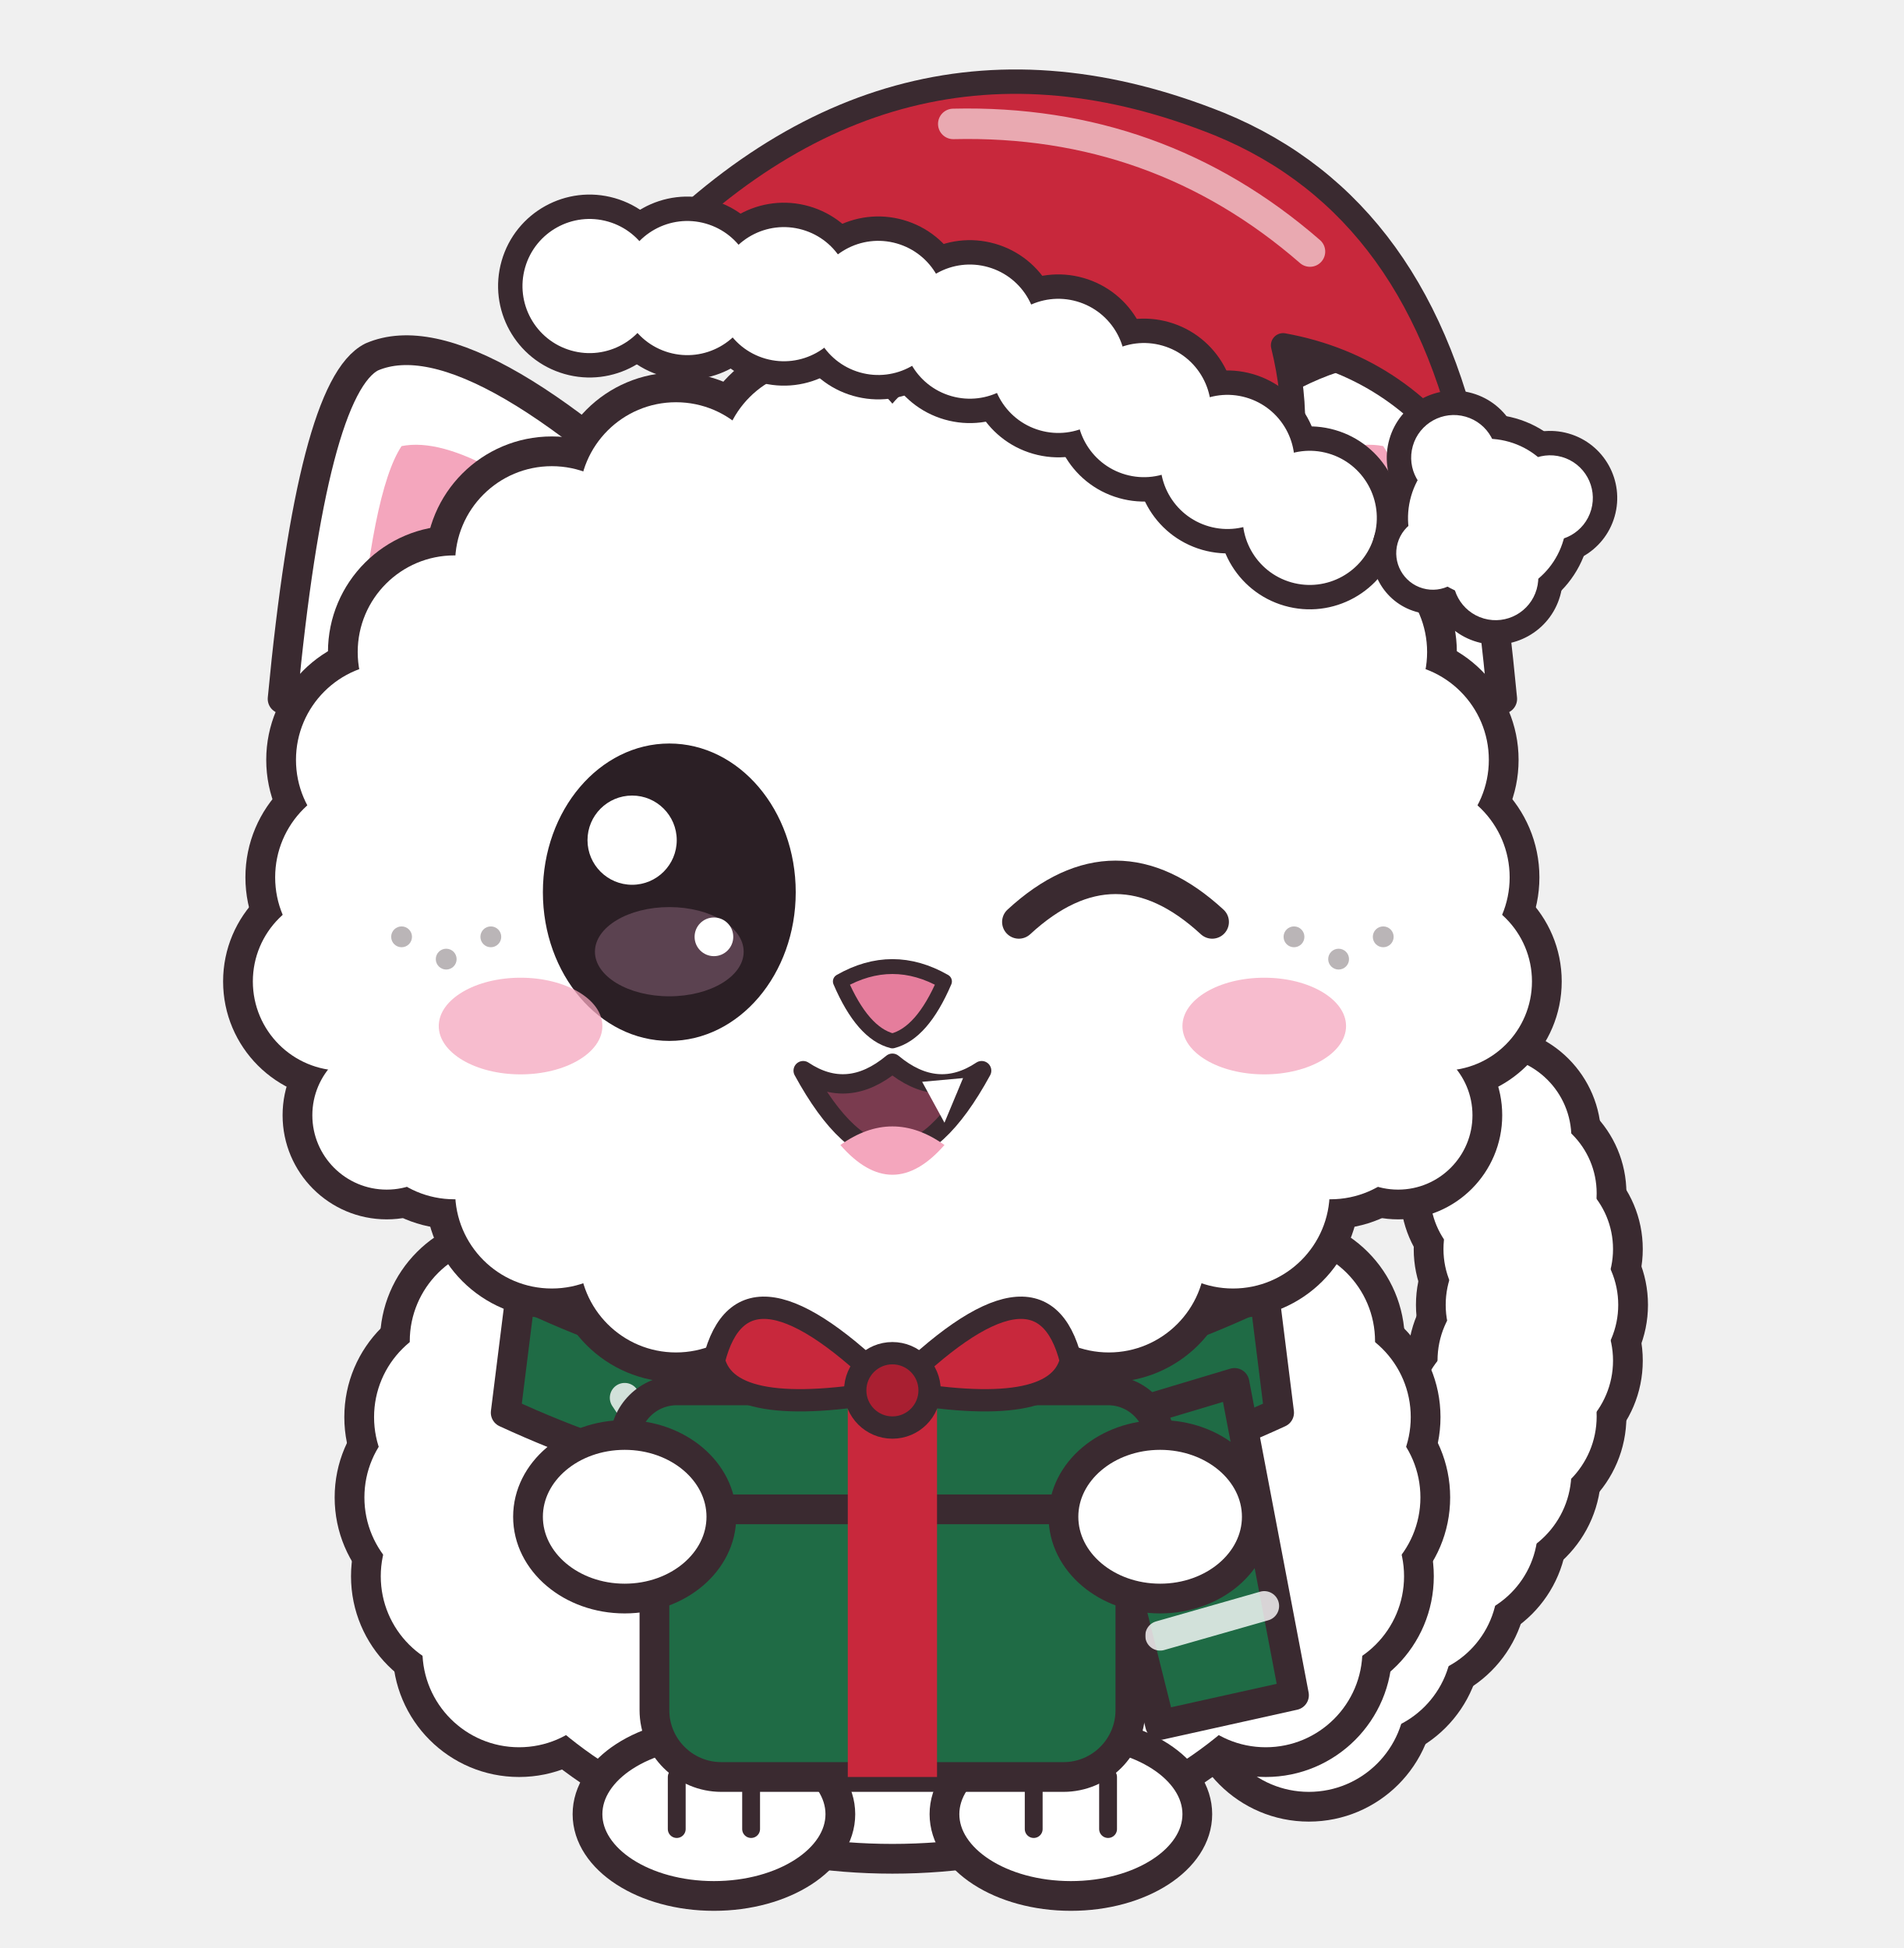
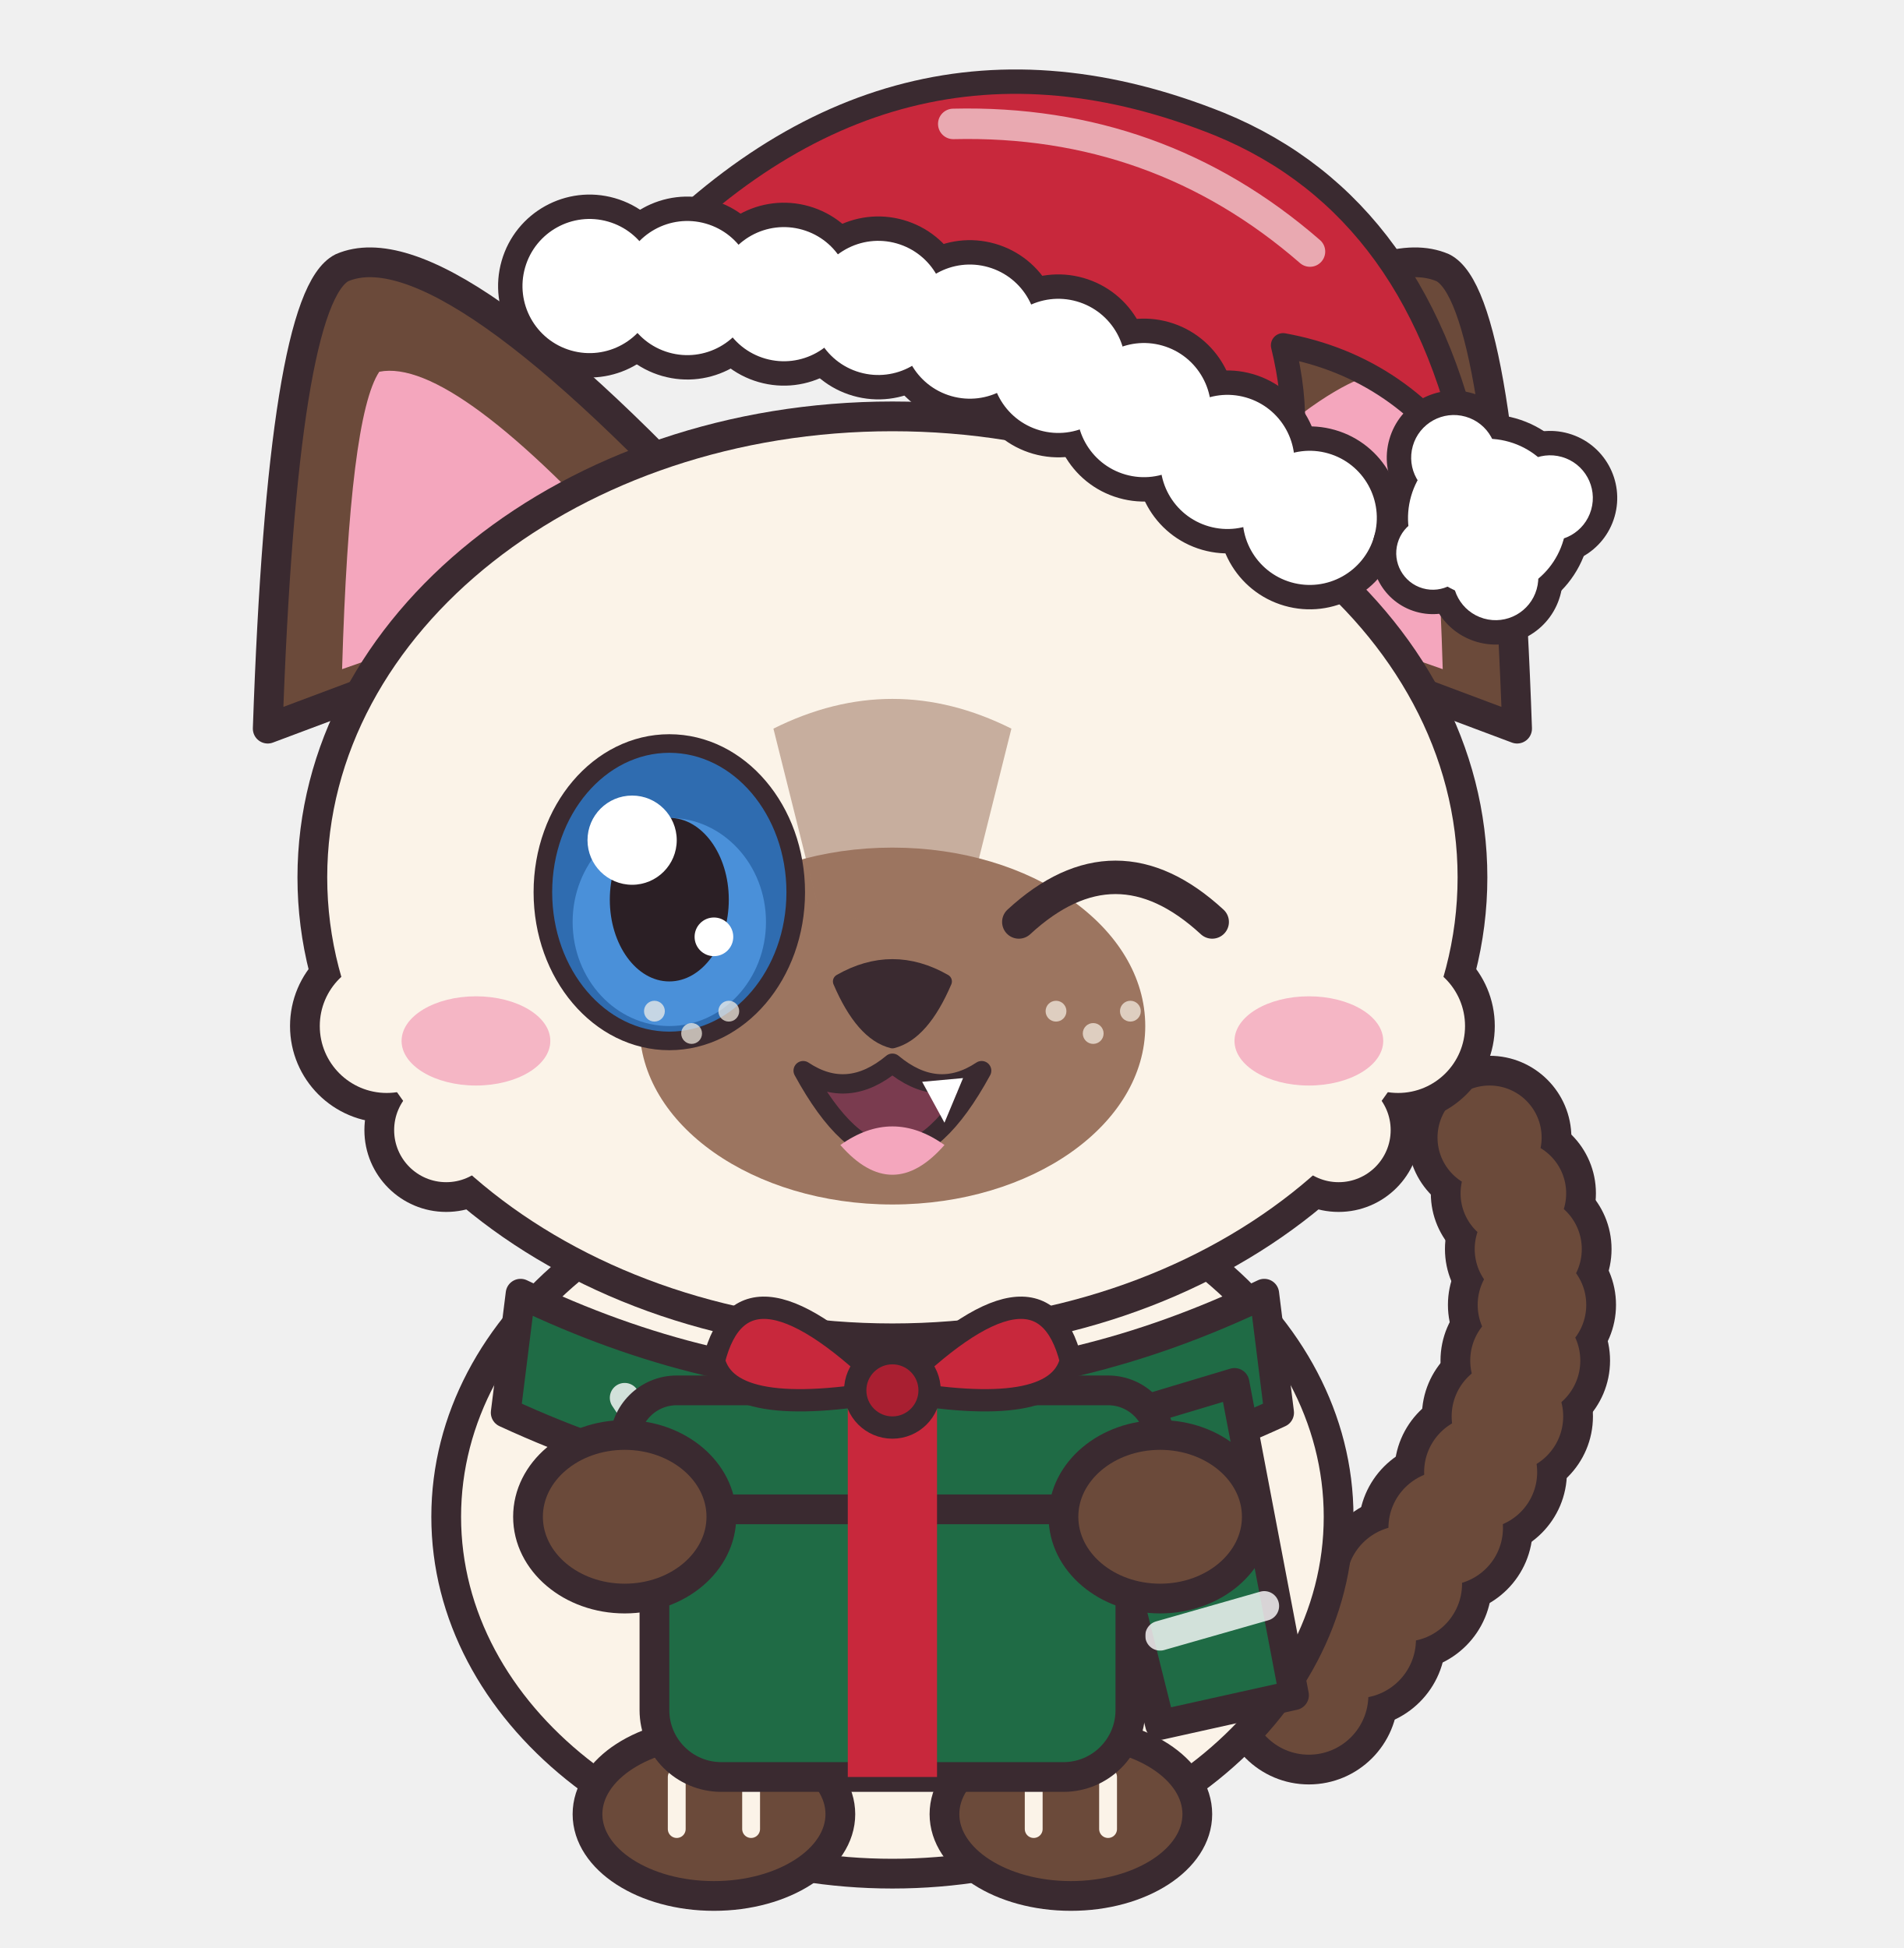
- <svg xmlns="http://www.w3.org/2000/svg" viewBox="0 -14 256 262" width="256" height="262" role="img" aria-label="Flocke, a white Persian cat">
-   <circle cx="176.0" cy="214.0" r="17.0" fill="#3A2A30" />
-   <circle cx="182.5" cy="206.5" r="16.8" fill="#3A2A30" />
-   <circle cx="188.8" cy="199.0" r="16.6" fill="#3A2A30" />
-   <circle cx="194.4" cy="191.5" r="16.4" fill="#3A2A30" />
-   <circle cx="199.1" cy="184.0" r="16.2" fill="#3A2A30" />
-   <circle cx="202.7" cy="176.5" r="16.0" fill="#3A2A30" />
-   <circle cx="205.1" cy="169.0" r="15.8" fill="#3A2A30" />
-   <circle cx="206.0" cy="161.5" r="15.6" fill="#3A2A30" />
-   <circle cx="205.5" cy="154.0" r="15.4" fill="#3A2A30" />
-   <circle cx="203.5" cy="146.5" r="15.2" fill="#3A2A30" />
-   <circle cx="200.3" cy="139.0" r="15.0" fill="#3A2A30" />
-   <circle cx="176.0" cy="214.0" r="13.0" fill="#FFFFFF" />
-   <circle cx="182.5" cy="206.5" r="12.8" fill="#FFFFFF" />
-   <circle cx="188.8" cy="199.0" r="12.6" fill="#FFFFFF" />
-   <circle cx="194.4" cy="191.5" r="12.4" fill="#FFFFFF" />
-   <circle cx="199.1" cy="184.0" r="12.2" fill="#FFFFFF" />
-   <circle cx="202.7" cy="176.5" r="12.0" fill="#FFFFFF" />
-   <circle cx="205.1" cy="169.0" r="11.8" fill="#FFFFFF" />
-   <circle cx="206.0" cy="161.5" r="11.6" fill="#FFFFFF" />
-   <circle cx="205.5" cy="154.0" r="11.4" fill="#FFFFFF" />
-   <circle cx="203.5" cy="146.5" r="11.2" fill="#FFFFFF" />
-   <circle cx="200.3" cy="139.0" r="11.0" fill="#FFFFFF" />
-   <ellipse cx="120.0" cy="188.0" rx="64.0" ry="50.0" fill="#3A2A30" />
-   <circle cx="69.8" cy="208.0" r="17.0" fill="#3A2A30" />
-   <circle cx="64.2" cy="198.0" r="17.0" fill="#3A2A30" />
-   <circle cx="62.0" cy="187.4" r="17.0" fill="#3A2A30" />
-   <circle cx="63.3" cy="176.6" r="17.0" fill="#3A2A30" />
-   <circle cx="68.1" cy="166.4" r="17.0" fill="#3A2A30" />
-   <circle cx="76.0" cy="157.4" r="17.0" fill="#3A2A30" />
-   <circle cx="86.5" cy="150.1" r="17.0" fill="#3A2A30" />
-   <circle cx="99.0" cy="145.0" r="17.0" fill="#3A2A30" />
-   <circle cx="112.9" cy="142.3" r="17.0" fill="#3A2A30" />
-   <circle cx="127.1" cy="142.3" r="17.0" fill="#3A2A30" />
-   <circle cx="141.0" cy="145.0" r="17.0" fill="#3A2A30" />
-   <circle cx="153.5" cy="150.1" r="17.0" fill="#3A2A30" />
-   <circle cx="164.0" cy="157.4" r="17.0" fill="#3A2A30" />
-   <circle cx="171.9" cy="166.4" r="17.0" fill="#3A2A30" />
-   <circle cx="176.7" cy="176.6" r="17.0" fill="#3A2A30" />
-   <circle cx="178.0" cy="187.4" r="17.0" fill="#3A2A30" />
-   <circle cx="175.8" cy="198.0" r="17.0" fill="#3A2A30" />
-   <circle cx="170.2" cy="208.0" r="17.0" fill="#3A2A30" />
-   <ellipse cx="120.0" cy="188.0" rx="60.0" ry="46.0" fill="#FFFFFF" />
-   <circle cx="69.8" cy="208.0" r="13.0" fill="#FFFFFF" />
-   <circle cx="64.2" cy="198.0" r="13.0" fill="#FFFFFF" />
-   <circle cx="62.0" cy="187.4" r="13.0" fill="#FFFFFF" />
-   <circle cx="63.3" cy="176.6" r="13.0" fill="#FFFFFF" />
-   <circle cx="68.1" cy="166.4" r="13.0" fill="#FFFFFF" />
-   <circle cx="76.0" cy="157.4" r="13.0" fill="#FFFFFF" />
-   <circle cx="86.5" cy="150.1" r="13.0" fill="#FFFFFF" />
-   <circle cx="99.0" cy="145.0" r="13.0" fill="#FFFFFF" />
-   <circle cx="112.9" cy="142.3" r="13.0" fill="#FFFFFF" />
-   <circle cx="127.1" cy="142.3" r="13.0" fill="#FFFFFF" />
-   <circle cx="141.0" cy="145.0" r="13.0" fill="#FFFFFF" />
-   <circle cx="153.5" cy="150.1" r="13.0" fill="#FFFFFF" />
-   <circle cx="164.0" cy="157.4" r="13.0" fill="#FFFFFF" />
-   <circle cx="171.9" cy="166.4" r="13.0" fill="#FFFFFF" />
-   <circle cx="176.7" cy="176.6" r="13.0" fill="#FFFFFF" />
-   <circle cx="178.0" cy="187.4" r="13.0" fill="#FFFFFF" />
-   <circle cx="175.8" cy="198.0" r="13.0" fill="#FFFFFF" />
-   <circle cx="170.2" cy="208.0" r="13.0" fill="#FFFFFF" />
-   <ellipse cx="120" cy="200" rx="34" ry="24" fill="#F3E9EE" />
+ <svg xmlns="http://www.w3.org/2000/svg" viewBox="0 -14 256 262" width="256" height="262" role="img" aria-label="Flocke, a Siamese cat">
+   <circle cx="176.0" cy="214.0" r="12.0" fill="#3A2A30" />
+   <circle cx="182.5" cy="206.5" r="11.9" fill="#3A2A30" />
+   <circle cx="188.8" cy="199.0" r="11.8" fill="#3A2A30" />
+   <circle cx="194.4" cy="191.5" r="11.7" fill="#3A2A30" />
+   <circle cx="199.1" cy="184.0" r="11.6" fill="#3A2A30" />
+   <circle cx="202.7" cy="176.5" r="11.5" fill="#3A2A30" />
+   <circle cx="205.1" cy="169.0" r="11.4" fill="#3A2A30" />
+   <circle cx="206.0" cy="161.5" r="11.3" fill="#3A2A30" />
+   <circle cx="205.5" cy="154.0" r="11.2" fill="#3A2A30" />
+   <circle cx="203.5" cy="146.5" r="11.1" fill="#3A2A30" />
+   <circle cx="200.3" cy="139.0" r="11.0" fill="#3A2A30" />
+   <circle cx="176.0" cy="214.0" r="8.0" fill="#6B4A3A" />
+   <circle cx="182.5" cy="206.5" r="7.9" fill="#6B4A3A" />
+   <circle cx="188.8" cy="199.0" r="7.8" fill="#6B4A3A" />
+   <circle cx="194.4" cy="191.5" r="7.7" fill="#6B4A3A" />
+   <circle cx="199.1" cy="184.0" r="7.6" fill="#6B4A3A" />
+   <circle cx="202.7" cy="176.5" r="7.5" fill="#6B4A3A" />
+   <circle cx="205.1" cy="169.0" r="7.4" fill="#6B4A3A" />
+   <circle cx="206.0" cy="161.5" r="7.3" fill="#6B4A3A" />
+   <circle cx="205.5" cy="154.0" r="7.2" fill="#6B4A3A" />
+   <circle cx="203.5" cy="146.5" r="7.1" fill="#6B4A3A" />
+   <circle cx="200.3" cy="139.0" r="7.0" fill="#6B4A3A" />
+   <ellipse cx="120.0" cy="190.0" rx="62.0" ry="50.0" fill="#3A2A30" />
+   <ellipse cx="120.0" cy="190.0" rx="58.0" ry="46.0" fill="#FBF3E8" />
+   <ellipse cx="120" cy="200" rx="34" ry="24" fill="#EFE2D2" />
  <path d="M70,160 Q120,184 170,160 L172,176 Q120,200 68,176 Z" fill="#1F6B45" stroke="#3A2A30" stroke-width="4.0" stroke-linejoin="round" />
  <path d="M146,178 L156,218 L174,214 L166,172 Z" fill="#1F6B45" stroke="#3A2A30" stroke-width="4.0" stroke-linejoin="round" />
  <path d="M84,174 l6,9" stroke="#FFFFFF" stroke-width="4" stroke-linecap="round" opacity=".8" />
  <path d="M104,172 l6,9" stroke="#FFFFFF" stroke-width="4" stroke-linecap="round" opacity=".8" />
  <path d="M124,170 l6,9" stroke="#FFFFFF" stroke-width="4" stroke-linecap="round" opacity=".8" />
  <path d="M144,173 l6,9" stroke="#FFFFFF" stroke-width="4" stroke-linecap="round" opacity=".8" />
  <path d="M152,194 l14,-4 M156,206 l14,-4" stroke="#FFFFFF" stroke-width="4" stroke-linecap="round" opacity=".8" />
-   <path d="M98,62 Q64,28 50,34 Q42,38 38,80 Z" fill="#FFFFFF" stroke="#3A2A30" stroke-width="4.0" stroke-linejoin="round" />
-   <path d="M86,64 Q64,44 54,46 Q50,52 48,76 Z" fill="#F4A6BD" />
-   <path d="M142,62 Q176,28 190,34 Q198,38 202,80 Z" fill="#FFFFFF" stroke="#3A2A30" stroke-width="4.0" stroke-linejoin="round" />
-   <path d="M154,64 Q176,44 186,46 Q190,52 192,76 Z" fill="#F4A6BD" />
-   <ellipse cx="120.0" cy="104.0" rx="78.0" ry="62.0" fill="#3A2A30" />
-   <circle cx="190.0" cy="104.0" r="17.0" fill="#3A2A30" />
-   <circle cx="187.2" cy="119.8" r="17.0" fill="#3A2A30" />
-   <circle cx="178.9" cy="134.3" r="17.0" fill="#3A2A30" />
-   <circle cx="165.8" cy="146.3" r="17.0" fill="#3A2A30" />
-   <circle cx="149.1" cy="154.9" r="17.0" fill="#3A2A30" />
-   <circle cx="130.0" cy="159.4" r="17.0" fill="#3A2A30" />
-   <circle cx="110.0" cy="159.4" r="17.0" fill="#3A2A30" />
-   <circle cx="90.9" cy="154.9" r="17.0" fill="#3A2A30" />
-   <circle cx="74.2" cy="146.3" r="17.0" fill="#3A2A30" />
-   <circle cx="61.1" cy="134.3" r="17.0" fill="#3A2A30" />
-   <circle cx="52.8" cy="119.8" r="17.0" fill="#3A2A30" />
-   <circle cx="50.0" cy="104.0" r="17.0" fill="#3A2A30" />
-   <circle cx="52.8" cy="88.2" r="17.0" fill="#3A2A30" />
-   <circle cx="61.1" cy="73.7" r="17.0" fill="#3A2A30" />
-   <circle cx="74.2" cy="61.7" r="17.0" fill="#3A2A30" />
-   <circle cx="90.9" cy="53.1" r="17.0" fill="#3A2A30" />
-   <circle cx="110.0" cy="48.6" r="17.0" fill="#3A2A30" />
-   <circle cx="130.0" cy="48.6" r="17.0" fill="#3A2A30" />
-   <circle cx="149.1" cy="53.1" r="17.0" fill="#3A2A30" />
-   <circle cx="165.8" cy="61.7" r="17.0" fill="#3A2A30" />
-   <circle cx="178.9" cy="73.7" r="17.0" fill="#3A2A30" />
-   <circle cx="187.2" cy="88.2" r="17.0" fill="#3A2A30" />
-   <circle cx="46.0" cy="118.0" r="16.0" fill="#3A2A30" />
-   <circle cx="194.0" cy="118.0" r="16.0" fill="#3A2A30" />
-   <circle cx="52.0" cy="136.0" r="14.0" fill="#3A2A30" />
-   <circle cx="188.0" cy="136.0" r="14.0" fill="#3A2A30" />
-   <ellipse cx="120.0" cy="104.0" rx="74.0" ry="58.0" fill="#FFFFFF" />
-   <circle cx="190.0" cy="104.0" r="13.0" fill="#FFFFFF" />
-   <circle cx="187.2" cy="119.8" r="13.0" fill="#FFFFFF" />
-   <circle cx="178.9" cy="134.3" r="13.0" fill="#FFFFFF" />
-   <circle cx="165.8" cy="146.3" r="13.0" fill="#FFFFFF" />
-   <circle cx="149.1" cy="154.9" r="13.0" fill="#FFFFFF" />
-   <circle cx="130.0" cy="159.4" r="13.0" fill="#FFFFFF" />
-   <circle cx="110.0" cy="159.4" r="13.0" fill="#FFFFFF" />
-   <circle cx="90.9" cy="154.9" r="13.0" fill="#FFFFFF" />
-   <circle cx="74.2" cy="146.3" r="13.0" fill="#FFFFFF" />
-   <circle cx="61.1" cy="134.3" r="13.0" fill="#FFFFFF" />
-   <circle cx="52.8" cy="119.8" r="13.0" fill="#FFFFFF" />
-   <circle cx="50.0" cy="104.0" r="13.0" fill="#FFFFFF" />
-   <circle cx="52.8" cy="88.2" r="13.0" fill="#FFFFFF" />
-   <circle cx="61.1" cy="73.7" r="13.0" fill="#FFFFFF" />
-   <circle cx="74.2" cy="61.7" r="13.0" fill="#FFFFFF" />
-   <circle cx="90.9" cy="53.1" r="13.0" fill="#FFFFFF" />
-   <circle cx="110.0" cy="48.6" r="13.0" fill="#FFFFFF" />
-   <circle cx="130.0" cy="48.6" r="13.0" fill="#FFFFFF" />
-   <circle cx="149.1" cy="53.1" r="13.0" fill="#FFFFFF" />
-   <circle cx="165.8" cy="61.7" r="13.0" fill="#FFFFFF" />
-   <circle cx="178.9" cy="73.7" r="13.0" fill="#FFFFFF" />
-   <circle cx="187.2" cy="88.2" r="13.0" fill="#FFFFFF" />
-   <circle cx="46.0" cy="118.0" r="12.0" fill="#FFFFFF" />
-   <circle cx="194.0" cy="118.0" r="12.0" fill="#FFFFFF" />
-   <circle cx="52.0" cy="136.0" r="10.0" fill="#FFFFFF" />
-   <circle cx="188.0" cy="136.0" r="10.0" fill="#FFFFFF" />
-   <ellipse cx="90" cy="106" rx="17" ry="20" fill="#2B1F25" />
-   <ellipse cx="90" cy="114" rx="10" ry="6" fill="#5B4250" />
+   <path d="M100,60 Q60,16 46,22 Q38,26 36,84 Z" fill="#6B4A3A" stroke="#3A2A30" stroke-width="4.0" stroke-linejoin="round" />
+   <path d="M86,62 Q61,34 51,36 Q47,42 46,76 Z" fill="#F4A6BD" />
+   <path d="M140,60 Q180,16 194,22 Q202,26 204,84 Z" fill="#6B4A3A" stroke="#3A2A30" stroke-width="4.0" stroke-linejoin="round" />
+   <path d="M154,62 Q179,34 189,36 Q193,42 194,76 Z" fill="#F4A6BD" />
+   <ellipse cx="120.0" cy="104.0" rx="80.0" ry="64.0" fill="#3A2A30" />
+   <circle cx="52.0" cy="124.0" r="13.0" fill="#3A2A30" />
+   <circle cx="188.0" cy="124.0" r="13.0" fill="#3A2A30" />
+   <circle cx="60.0" cy="138.0" r="11.0" fill="#3A2A30" />
+   <circle cx="180.0" cy="138.0" r="11.0" fill="#3A2A30" />
+   <ellipse cx="120.0" cy="104.0" rx="76.0" ry="60.0" fill="#FBF3E8" />
+   <circle cx="52.0" cy="124.0" r="9.0" fill="#FBF3E8" />
+   <circle cx="188.0" cy="124.0" r="9.0" fill="#FBF3E8" />
+   <circle cx="60.0" cy="138.0" r="7.0" fill="#FBF3E8" />
+   <circle cx="180.0" cy="138.0" r="7.0" fill="#FBF3E8" />
+   <ellipse cx="120" cy="124" rx="34" ry="24" fill="#9C7560" />
+   <path d="M104,84 Q120,76 136,84 L130,108 Q120,112 110,108 Z" fill="#9C7560" opacity=".55" />
+   <ellipse cx="90" cy="106" rx="17" ry="20" fill="#2F6CB0" stroke="#3A2A30" stroke-width="2.5" />
+   <ellipse cx="90" cy="110" rx="13" ry="14" fill="#4A90D9" />
+   <ellipse cx="90" cy="107" rx="8" ry="11" fill="#2B1F25" />
  <circle cx="85" cy="99" r="6" fill="#FFFFFF" />
  <circle cx="96" cy="112" r="2.6" fill="#FFFFFF" />
  <path d="M137,110 Q150,98 163,110" fill="none" stroke="#3A2A30" stroke-width="4.5" stroke-linecap="round" />
-   <ellipse cx="70" cy="124" rx="11" ry="6.5" fill="#F4A6BD" opacity=".75" />
-   <circle cx="66" cy="112" r="1.4" fill="#3A2A30" opacity=".35" />
-   <circle cx="60" cy="115" r="1.4" fill="#3A2A30" opacity=".35" />
-   <circle cx="54" cy="112" r="1.4" fill="#3A2A30" opacity=".35" />
-   <ellipse cx="170" cy="124" rx="11" ry="6.5" fill="#F4A6BD" opacity=".75" />
-   <circle cx="174" cy="112" r="1.4" fill="#3A2A30" opacity=".35" />
-   <circle cx="180" cy="115" r="1.4" fill="#3A2A30" opacity=".35" />
-   <circle cx="186" cy="112" r="1.4" fill="#3A2A30" opacity=".35" />
-   <path d="M113,118 Q120,114 127,118 Q124,125 120,126 Q116,125 113,118 Z" fill="#E57D9C" stroke="#3A2A30" stroke-width="2" stroke-linejoin="round" />
+   <ellipse cx="64" cy="126" rx="10" ry="6" fill="#F4A6BD" opacity=".8" />
+   <circle cx="98" cy="122" r="1.4" fill="#FBF3E8" opacity=".7" />
+   <circle cx="93" cy="125" r="1.4" fill="#FBF3E8" opacity=".7" />
+   <circle cx="88" cy="122" r="1.4" fill="#FBF3E8" opacity=".7" />
+   <ellipse cx="176" cy="126" rx="10" ry="6" fill="#F4A6BD" opacity=".8" />
+   <circle cx="142" cy="122" r="1.4" fill="#FBF3E8" opacity=".7" />
+   <circle cx="147" cy="125" r="1.4" fill="#FBF3E8" opacity=".7" />
+   <circle cx="152" cy="122" r="1.4" fill="#FBF3E8" opacity=".7" />
+   <path d="M113,118 Q120,114 127,118 Q124,125 120,126 Q116,125 113,118 Z" fill="#3A2A30" stroke="#3A2A30" stroke-width="2" stroke-linejoin="round" />
  <path d="M108,130 Q120,152 132,130 Q126,134 120,129 Q114,134 108,130 Z" fill="#7A3B4F" stroke="#3A2A30" stroke-width="2.6" stroke-linejoin="round" />
  <path d="M113,140 Q120,135 127,140 Q120,148 113,140 Z" fill="#F4A6BD" />
  <path d="M124,131.5 L127,137 L129.5,131 Z" fill="#FFFFFF" />
  <g transform="translate(26,-4) rotate(16 130 60) scale(.82)">
    <path d="M64,58 Q92,2 150,8 Q186,12 206,52 Q190,38 170,40 Q178,54 176,66 Q136,44 64,58 Z" fill="#C8283C" stroke="#3A2A30" stroke-width="4.0" stroke-linejoin="round" />
    <path d="M108,20 Q140,10 170,24" fill="none" stroke="#FFFFFF" stroke-width="5" stroke-linecap="round" opacity=".6" />
    <circle cx="58.0" cy="62.0" r="15.0" fill="#3A2A30" />
    <circle cx="73.5" cy="57.9" r="15.0" fill="#3A2A30" />
    <circle cx="89.0" cy="54.5" r="15.0" fill="#3A2A30" />
    <circle cx="104.5" cy="52.4" r="15.0" fill="#3A2A30" />
    <circle cx="120.0" cy="52.0" r="15.0" fill="#3A2A30" />
    <circle cx="135.5" cy="53.4" r="15.0" fill="#3A2A30" />
    <circle cx="151.0" cy="56.5" r="15.0" fill="#3A2A30" />
    <circle cx="166.5" cy="60.9" r="15.0" fill="#3A2A30" />
    <circle cx="182.0" cy="66.0" r="15.0" fill="#3A2A30" />
    <circle cx="58.0" cy="62.0" r="11.0" fill="#FFFFFF" />
    <circle cx="73.5" cy="57.9" r="11.0" fill="#FFFFFF" />
    <circle cx="89.0" cy="54.5" r="11.0" fill="#FFFFFF" />
    <circle cx="104.5" cy="52.4" r="11.0" fill="#FFFFFF" />
    <circle cx="120.0" cy="52.0" r="11.0" fill="#FFFFFF" />
    <circle cx="135.5" cy="53.4" r="11.0" fill="#FFFFFF" />
    <circle cx="151.0" cy="56.5" r="11.0" fill="#FFFFFF" />
    <circle cx="166.5" cy="60.9" r="11.0" fill="#FFFFFF" />
    <circle cx="182.0" cy="66.0" r="11.0" fill="#FFFFFF" />
    <circle cx="210.0" cy="58.0" r="17.0" fill="#3A2A30" />
    <circle cx="202.0" cy="50.0" r="11.0" fill="#3A2A30" />
    <circle cx="219.0" cy="52.0" r="11.0" fill="#3A2A30" />
    <circle cx="214.0" cy="67.0" r="11.0" fill="#3A2A30" />
    <circle cx="203.0" cy="66.0" r="10.0" fill="#3A2A30" />
    <circle cx="210.0" cy="58.0" r="13.0" fill="#FFFFFF" />
    <circle cx="202.0" cy="50.0" r="7.0" fill="#FFFFFF" />
    <circle cx="219.0" cy="52.0" r="7.0" fill="#FFFFFF" />
    <circle cx="214.0" cy="67.0" r="7.0" fill="#FFFFFF" />
    <circle cx="203.0" cy="66.0" r="6.0" fill="#FFFFFF" />
  </g>
-   <ellipse cx="96" cy="230" rx="17" ry="11" fill="#FFFFFF" stroke="#3A2A30" stroke-width="4.0" />
-   <path d="M91,225 v7 M101,225 v7" stroke="#3A2A30" stroke-width="2.4" stroke-linecap="round" />
-   <ellipse cx="144" cy="230" rx="17" ry="11" fill="#FFFFFF" stroke="#3A2A30" stroke-width="4.0" />
-   <path d="M139,225 v7 M149,225 v7" stroke="#3A2A30" stroke-width="2.4" stroke-linecap="round" />
+   <ellipse cx="96" cy="230" rx="17" ry="11" fill="#6B4A3A" stroke="#3A2A30" stroke-width="4.0" />
+   <path d="M91,225 v7 M101,225 v7" stroke="#FBF3E8" stroke-width="2.4" stroke-linecap="round" />
+   <ellipse cx="144" cy="230" rx="17" ry="11" fill="#6B4A3A" stroke="#3A2A30" stroke-width="4.0" />
+   <path d="M139,225 v7 M149,225 v7" stroke="#FBF3E8" stroke-width="2.4" stroke-linecap="round" />
  <rect x="88.0" y="179.0" width="64" height="46" rx="9" fill="#1F6B45" stroke="#3A2A30" stroke-width="4.0" />
  <rect x="84.0" y="173.0" width="72" height="16" rx="7" fill="#1F6B45" stroke="#3A2A30" stroke-width="4.0" />
  <rect x="114" y="173.0" width="12" height="52" fill="#C8283C" />
  <path d="M120,173.0 q-20,-20 -24,-4 q2,8 24,4 Z M120,173.0 q20,-20 24,-4 q-2,8 -24,4 Z" fill="#C8283C" stroke="#3A2A30" stroke-width="3" stroke-linejoin="round" />
  <circle cx="120" cy="173.0" r="5" fill="#A91F31" stroke="#3A2A30" stroke-width="3" />
-   <ellipse cx="84" cy="190" rx="13" ry="11" fill="#FFFFFF" stroke="#3A2A30" stroke-width="4.0" />
-   <ellipse cx="156" cy="190" rx="13" ry="11" fill="#FFFFFF" stroke="#3A2A30" stroke-width="4.0" />
+   <ellipse cx="84" cy="190" rx="13" ry="11" fill="#6B4A3A" stroke="#3A2A30" stroke-width="4.0" />
+   <ellipse cx="156" cy="190" rx="13" ry="11" fill="#6B4A3A" stroke="#3A2A30" stroke-width="4.0" />
</svg>
